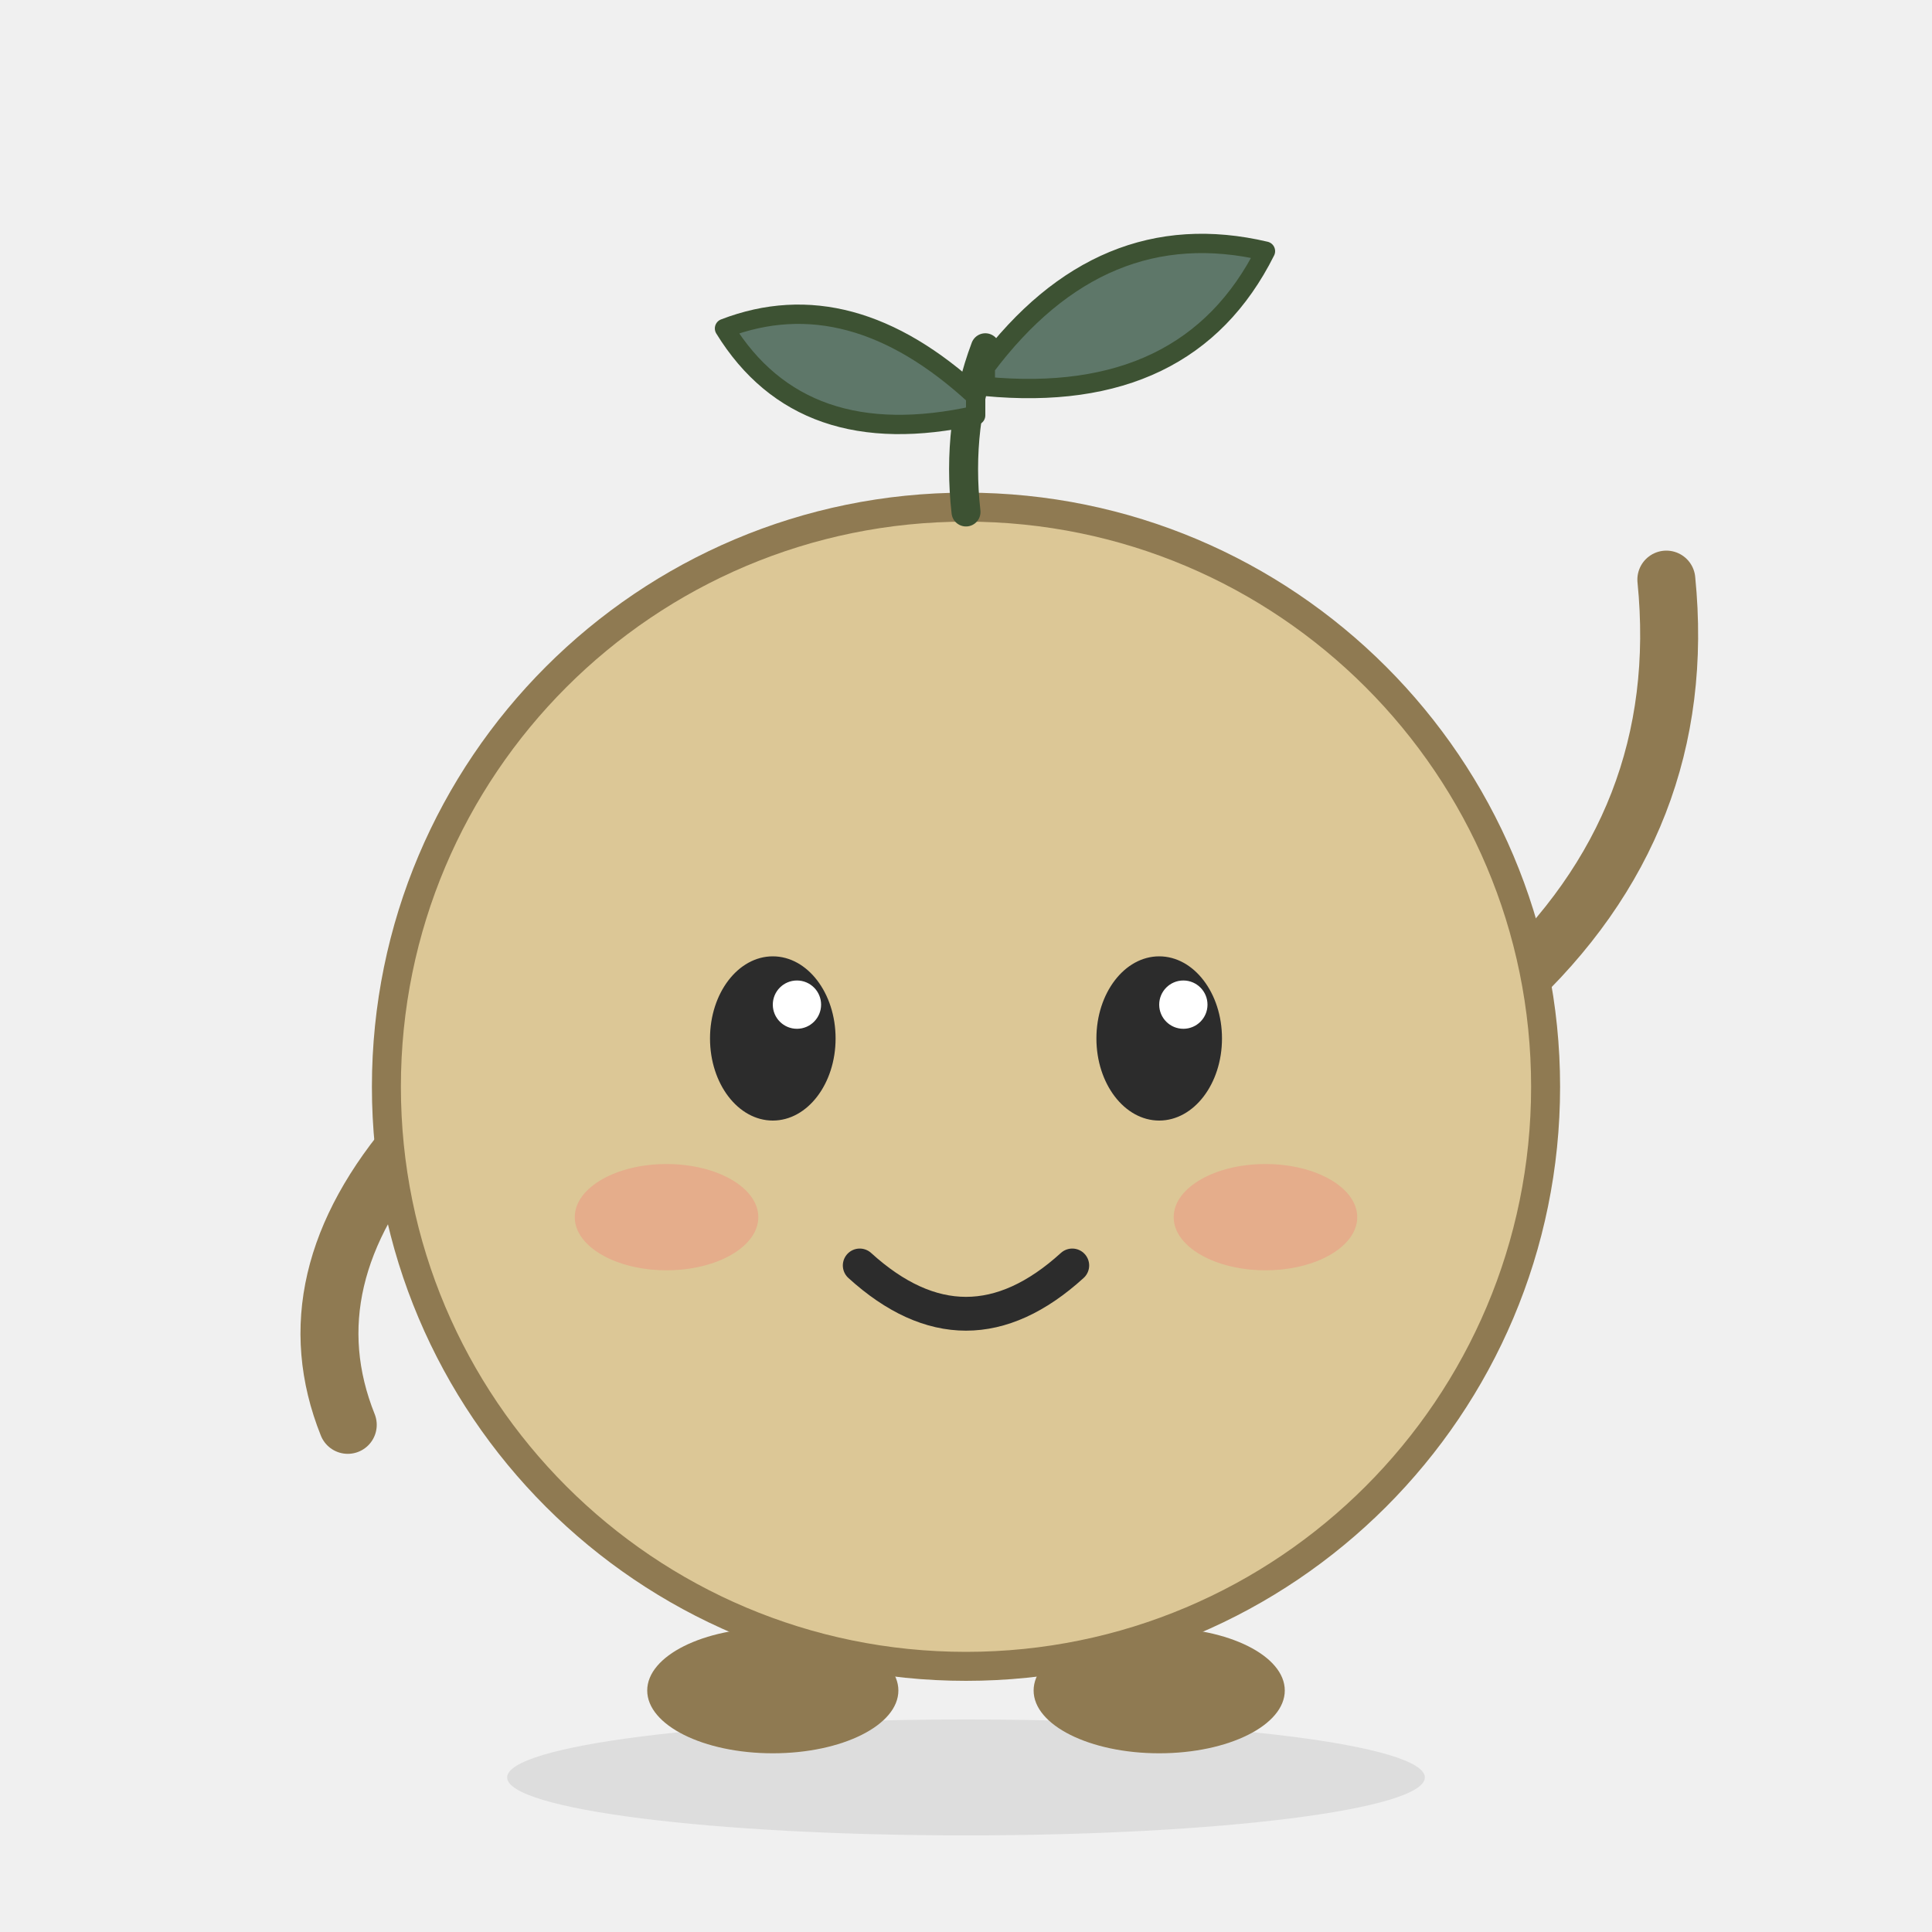
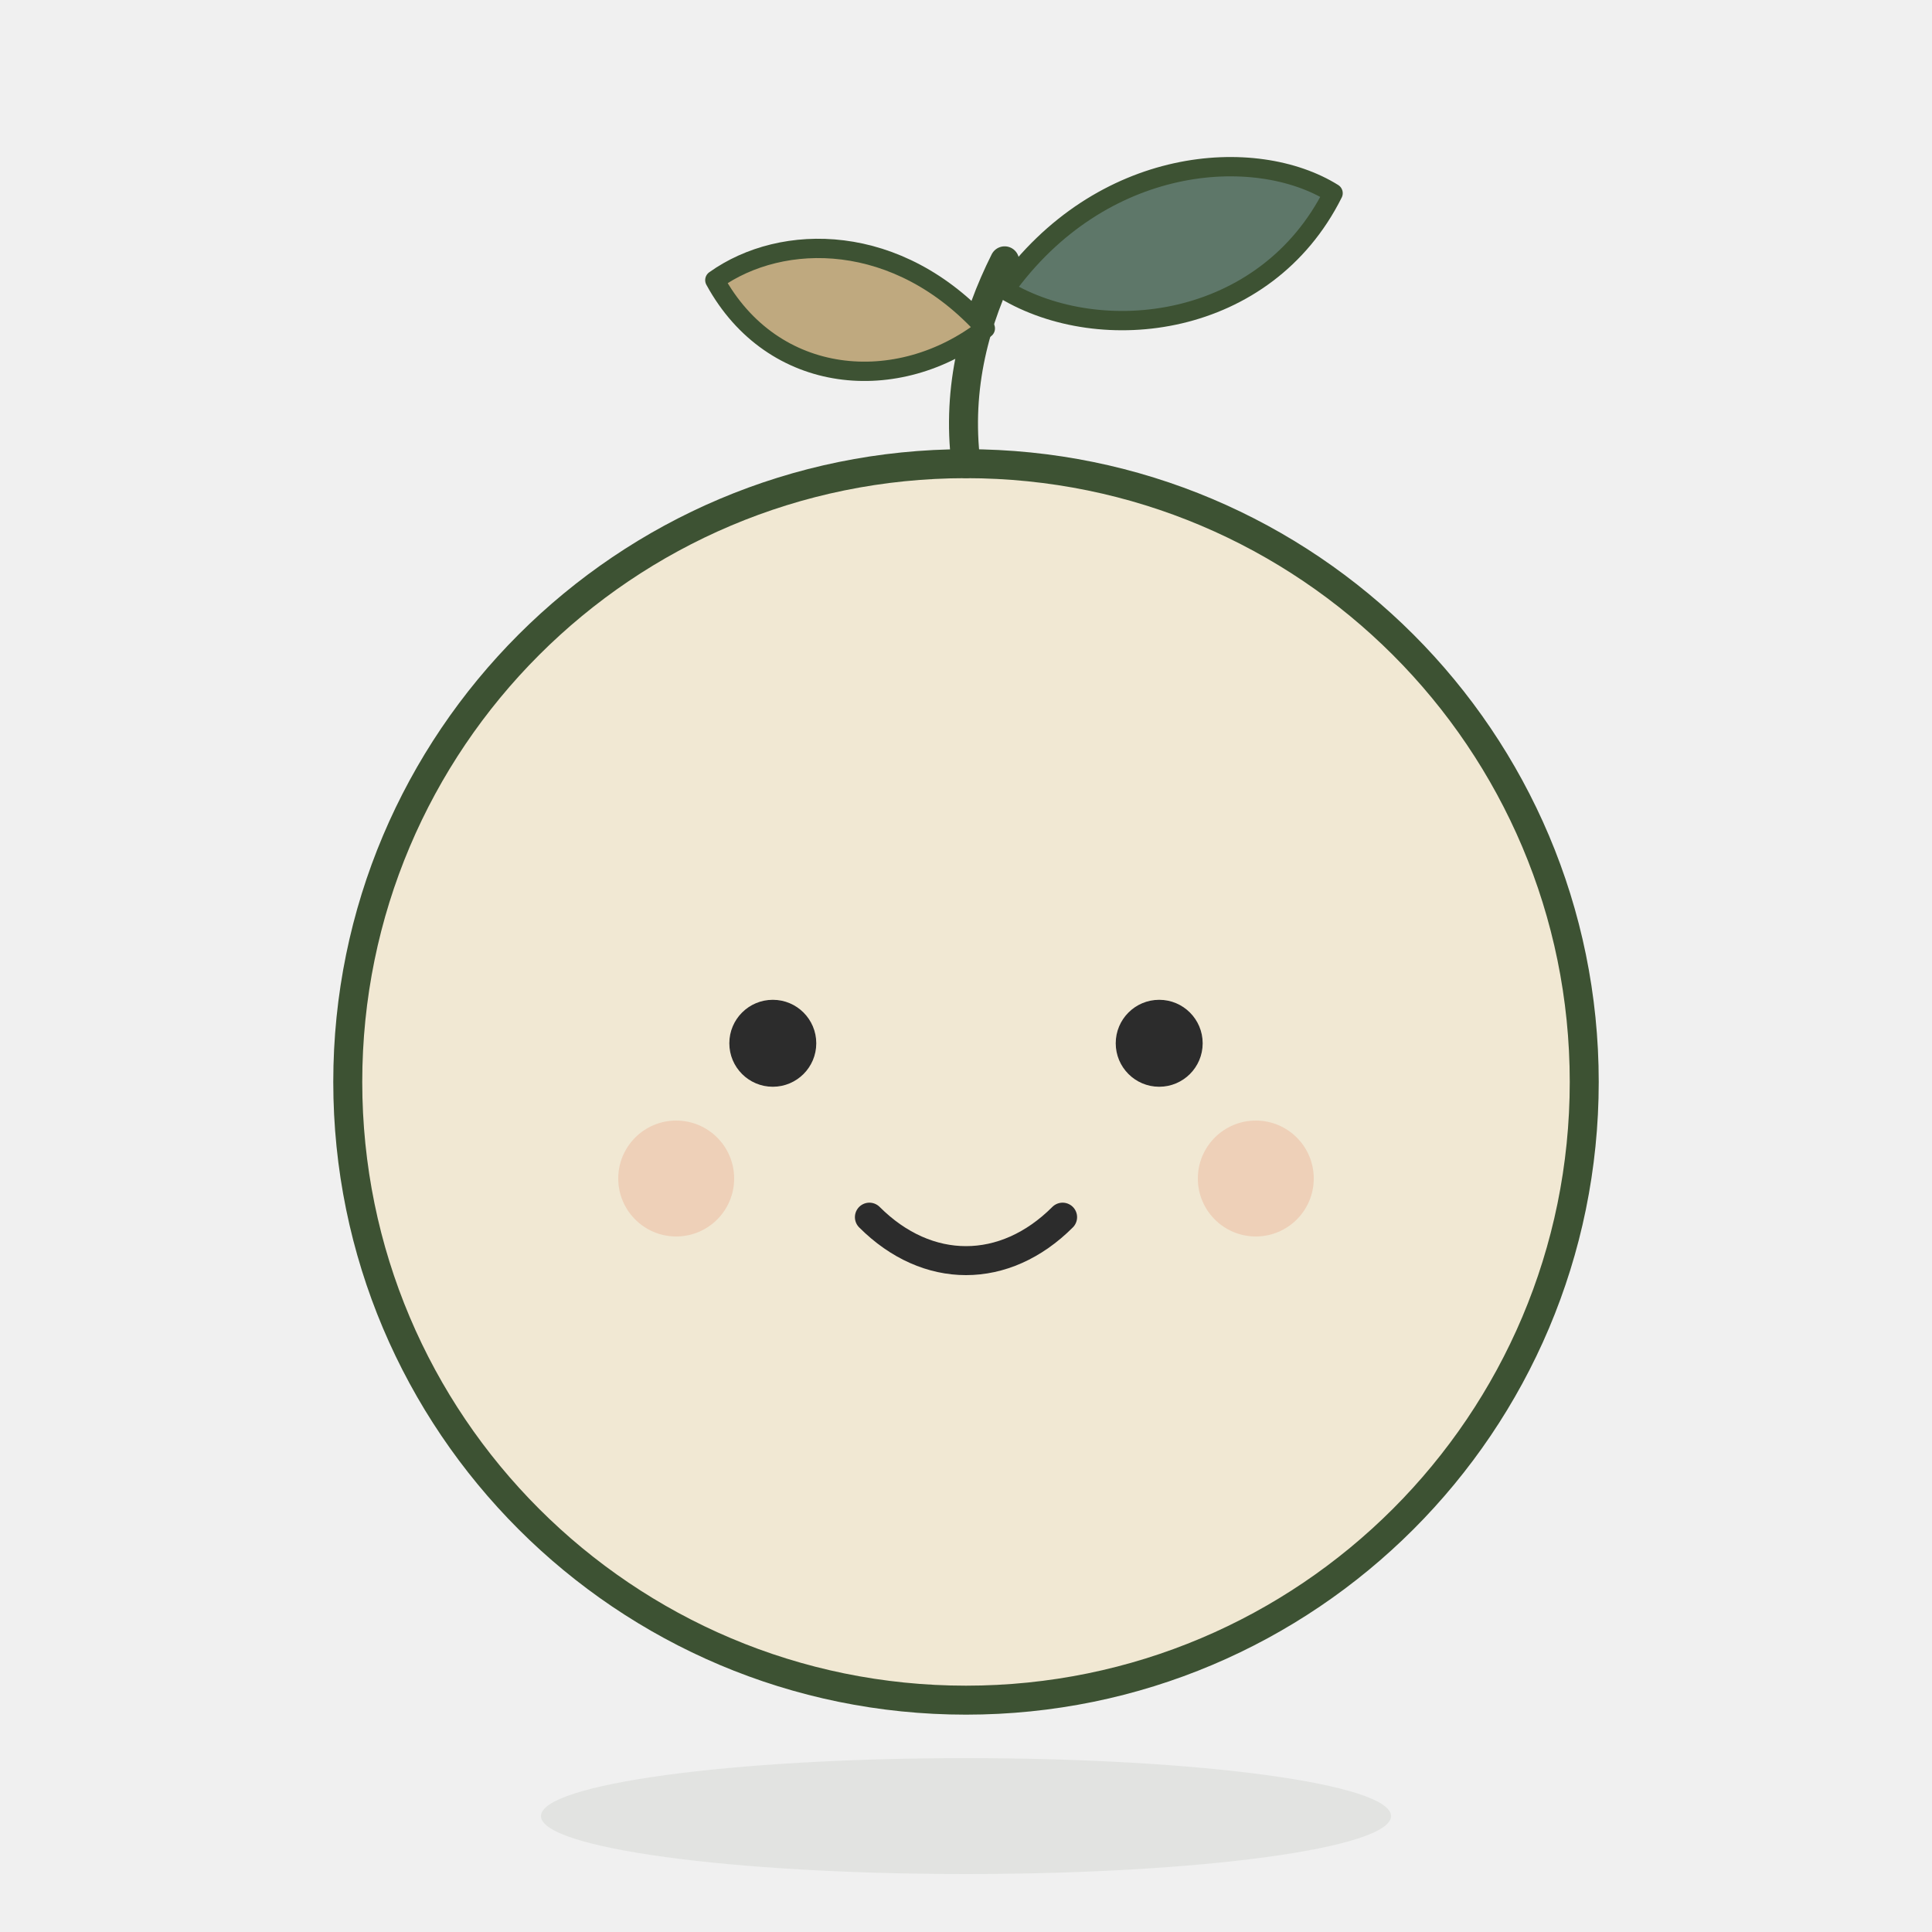
- <svg xmlns="http://www.w3.org/2000/svg" viewBox="0 0 400 400" width="400" height="400">
-   <ellipse cx="200" cy="368" rx="95" ry="12" fill="#000" opacity="0.08" />
-   <ellipse cx="160" cy="350" rx="26" ry="13" fill="#8f7a52" />
-   <ellipse cx="240" cy="350" rx="26" ry="13" fill="#8f7a52" />
-   <g fill="none" stroke="#8f7a52" stroke-width="12" stroke-linecap="round">
-     <path d="M86 235 Q60 265 72 295" />
-     <path d="M312 205 Q350 170 345 120" />
-   </g>
-   <circle cx="200" cy="225" r="120" fill="#dcc796" stroke="#8f7a52" stroke-width="6" />
-   <path d="M200 106 Q198 88 204 72" fill="none" stroke="#3d5233" stroke-width="6" stroke-linecap="round" />
-   <path d="M204 76 Q228 44 262 52 Q246 84 204 80 Z" fill="#5e7769" stroke="#3d5233" stroke-width="4" stroke-linejoin="round" />
-   <path d="M202 82 Q176 58 150 68 Q166 94 202 86 Z" fill="#5e7769" stroke="#3d5233" stroke-width="4" stroke-linejoin="round" />
-   <ellipse cx="138" cy="252" rx="19" ry="11" fill="#e8a487" opacity="0.75" />
-   <ellipse cx="262" cy="252" rx="19" ry="11" fill="#e8a487" opacity="0.75" />
-   <ellipse cx="160" cy="215" rx="13" ry="17" fill="#2c2c2c" />
-   <ellipse cx="240" cy="215" rx="13" ry="17" fill="#2c2c2c" />
-   <circle cx="165" cy="208" r="5" fill="#fff" />
-   <circle cx="245" cy="208" r="5" fill="#fff" />
-   <path d="M178 262 Q200 282 222 262" fill="none" stroke="#2c2c2c" stroke-width="7" stroke-linecap="round" />
+ <svg xmlns="http://www.w3.org/2000/svg" viewBox="0 0 200 200" width="200" height="200">
+   <ellipse cx="100" cy="188" rx="44" ry="6" fill="#3d5233" opacity=".08" />
+   <circle cx="100" cy="112" r="64" fill="#f1e8d3" stroke="#3d5233" stroke-width="3" />
+   <path d="M100 48c-1-8 1-15 4-21" fill="none" stroke="#3d5233" stroke-width="3" stroke-linecap="round" />
+   <path d="M104 30c10-14 26-15 34-10-7 14-24 16-34 10z" fill="#5e7769" stroke="#3d5233" stroke-width="2" stroke-linejoin="round" />
+   <path d="M102 34c-9-10-21-10-28-5 6 11 19 12 28 5z" fill="#bfa97f" stroke="#3d5233" stroke-width="2" stroke-linejoin="round" />
+   <circle cx="80" cy="108" r="4.5" fill="#2c2c2c" />
+   <circle cx="120" cy="108" r="4.5" fill="#2c2c2c" />
+   <path d="M90 126c6 6 14 6 20 0" fill="none" stroke="#2c2c2c" stroke-width="3" stroke-linecap="round" />
+   <circle cx="70" cy="122" r="6" fill="#e8a487" opacity=".35" />
+   <circle cx="130" cy="122" r="6" fill="#e8a487" opacity=".35" />
</svg>
